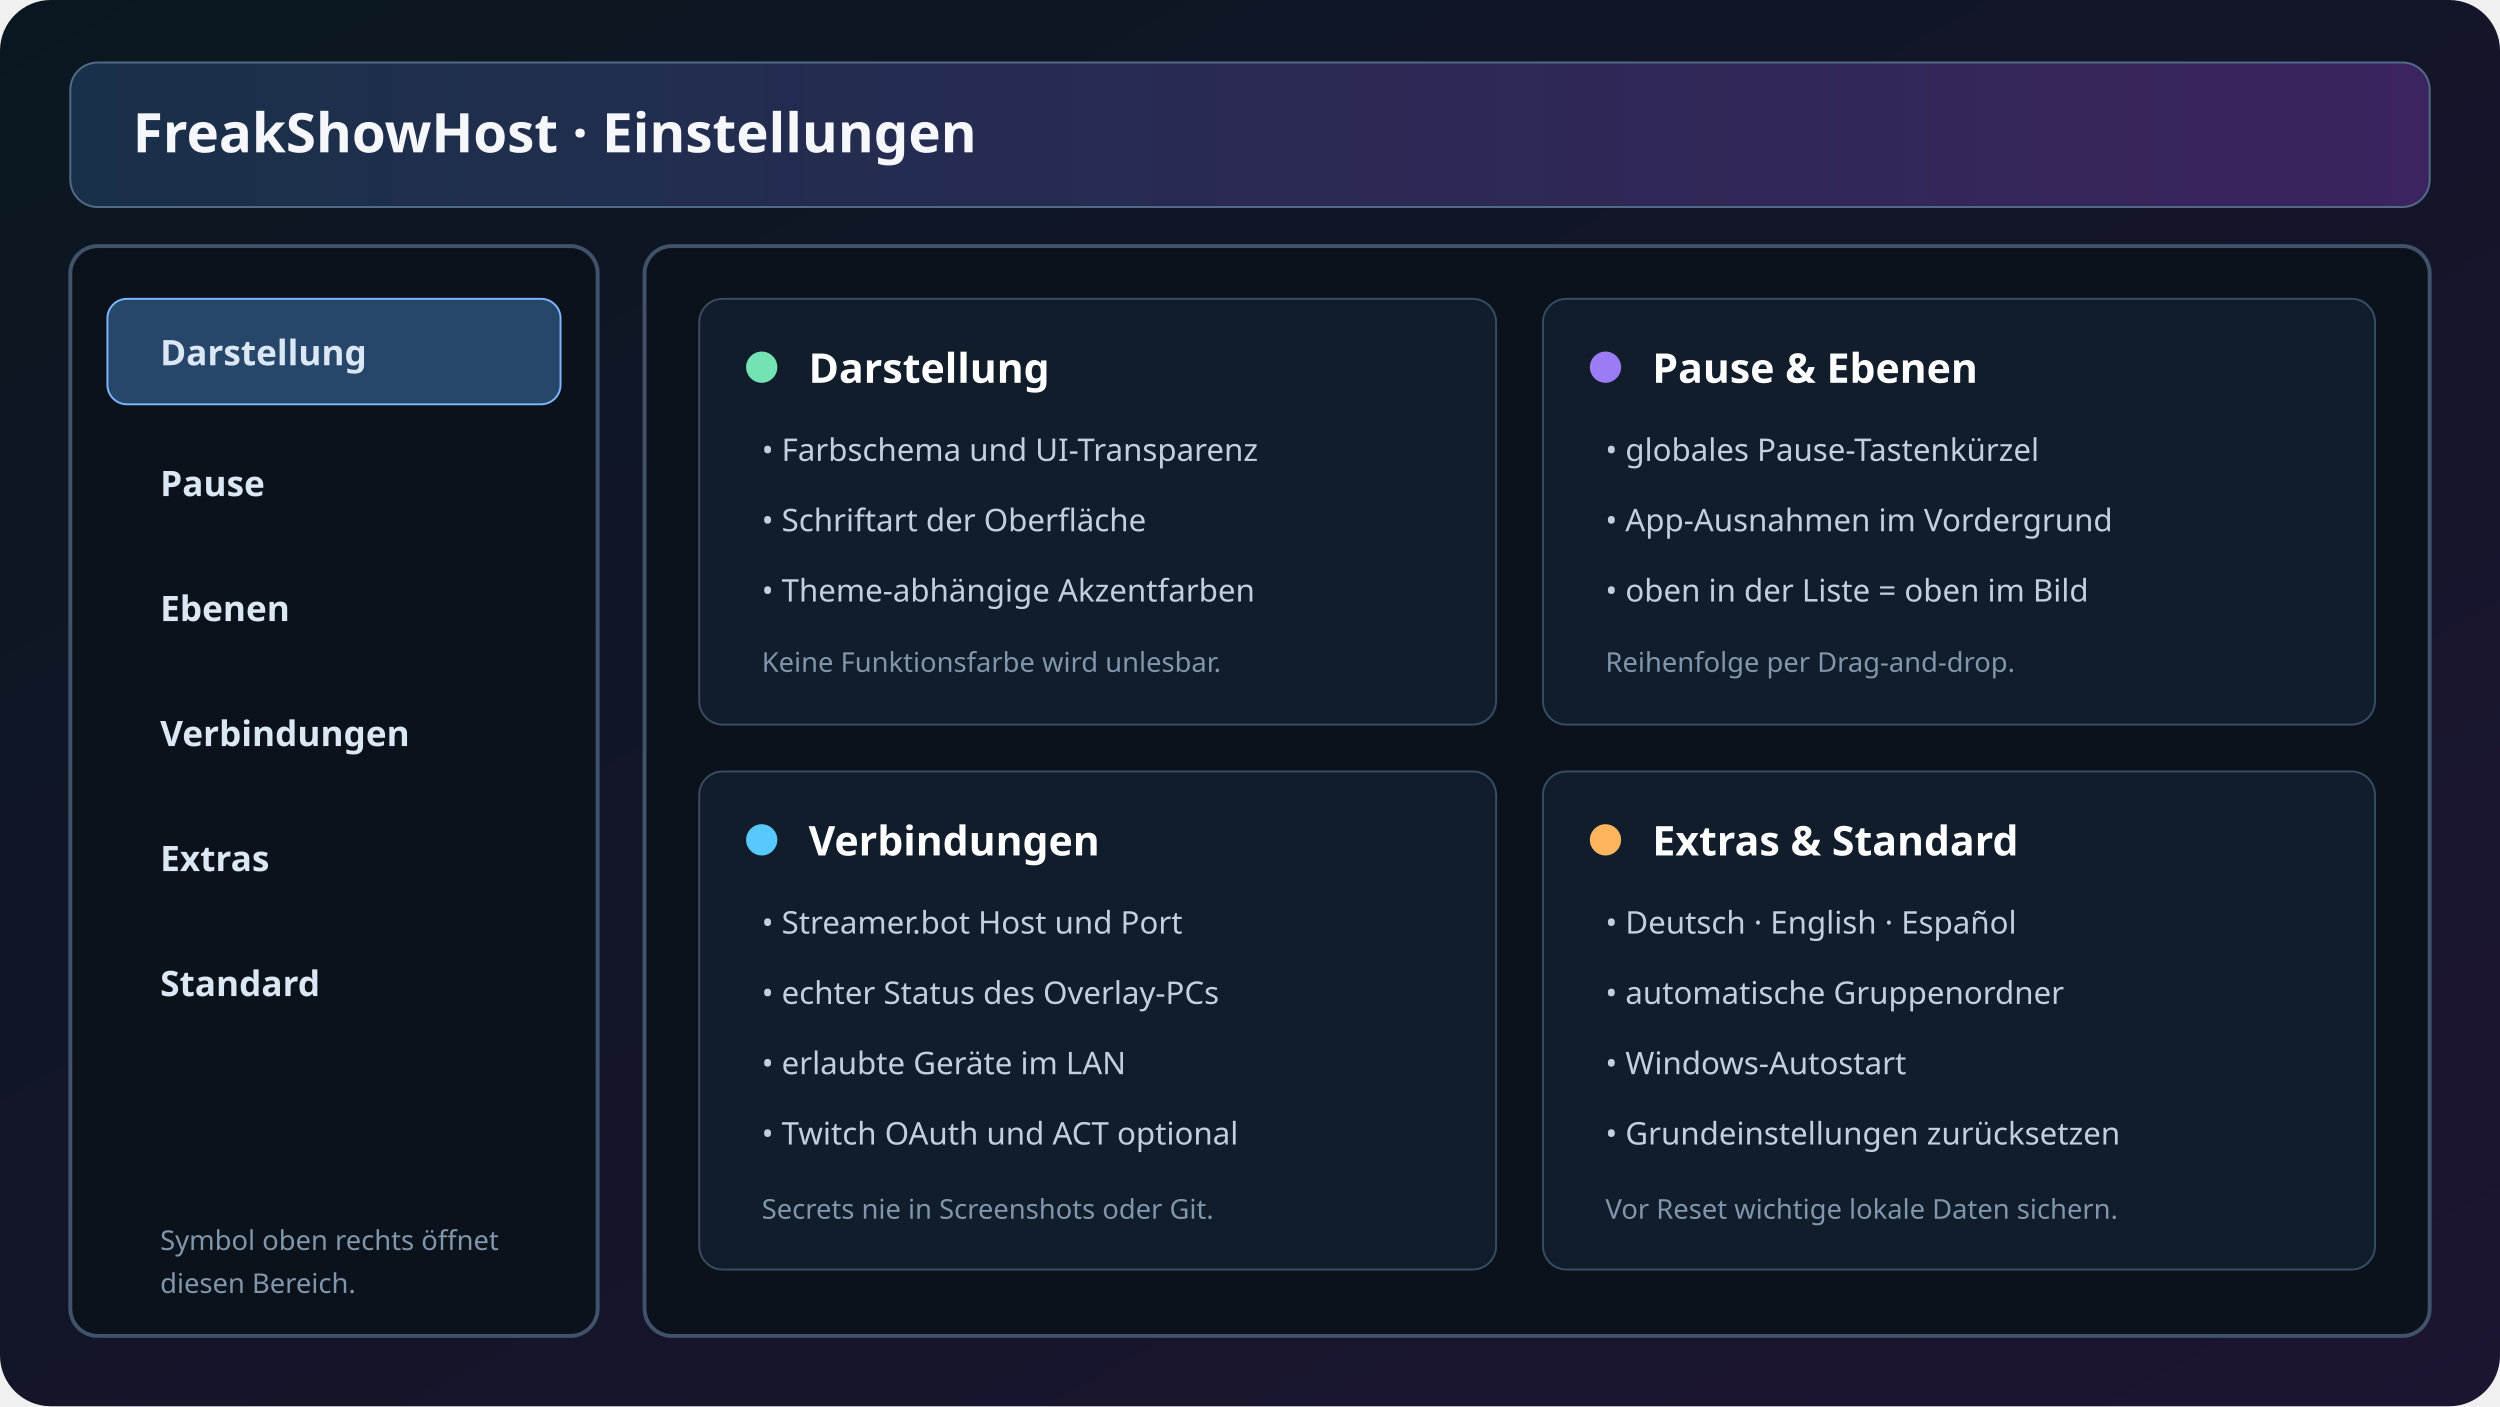
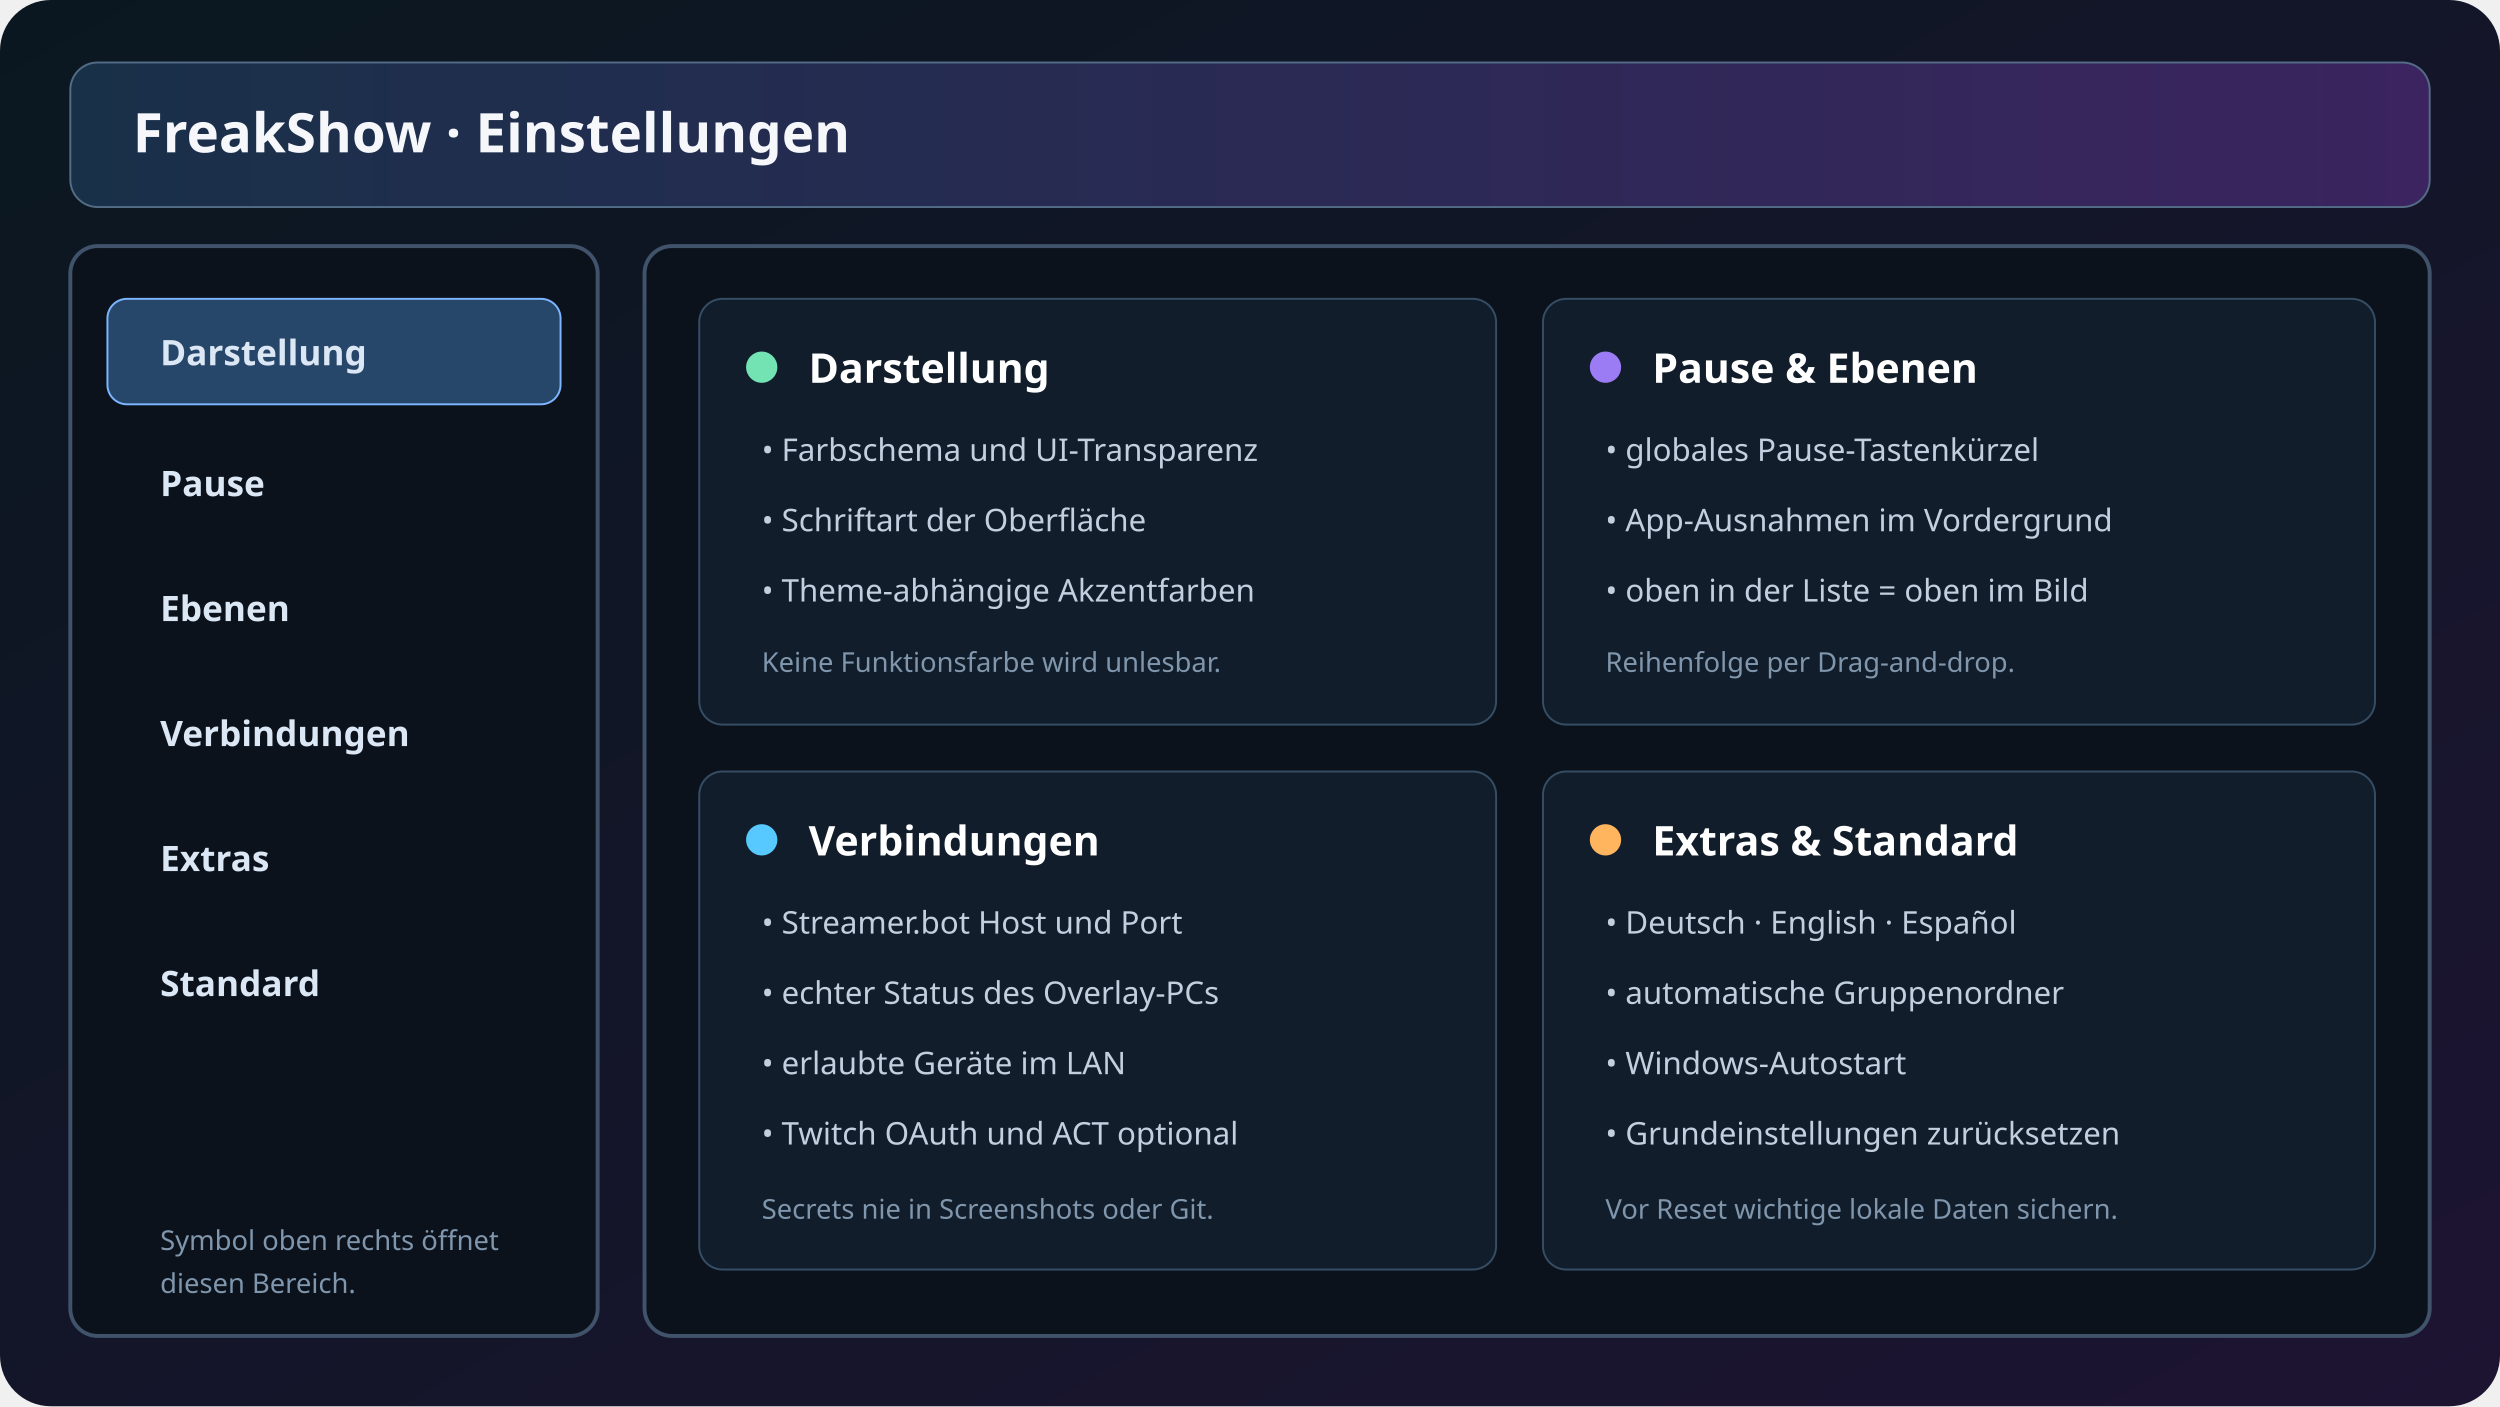
<svg xmlns="http://www.w3.org/2000/svg" width="1280" height="720" viewBox="0 0 1280 720" role="img" aria-labelledby="title desc">
  <defs>
    <linearGradient id="bg" x1="0" y1="0" x2="1" y2="1">
      <stop stop-color="#0a1720" />
      <stop offset="1" stop-color="#1d1432" />
    </linearGradient>
    <linearGradient id="head" x1="0" y1="0" x2="1" y2="0">
      <stop stop-color="#193049" />
      <stop offset="1" stop-color="#3b245f" />
    </linearGradient>
    <style>.panel{fill:#0b121c;stroke:#40536b;stroke-width:2}.active{fill:#27476a;stroke:#7db6ff}.card{fill:#111d2a;stroke:#354d65}.title{font:700 28px 'Segoe UI',sans-serif;fill:#f5f7fb}.nav{font:700 18px 'Segoe UI',sans-serif;fill:#dbe7f5}.h{font:700 21px 'Segoe UI',sans-serif;fill:#fff}.t{font:16px 'Segoe UI',sans-serif;fill:#c1cfdf}.muted{font:14px 'Segoe UI',sans-serif;fill:#8096ad}.accent{fill:#73e3b4}</style>
  </defs>
  <rect width="1280" height="720" rx="26" fill="url(#bg)" />
  <rect x="36" y="32" width="1208" height="74" rx="14" fill="url(#head)" stroke="#536c86" />
-   <text x="68" y="78" class="title">FreakShowHost · Einstellungen</text>
+   <text x="68" y="78" class="title">FreakShow · Einstellungen</text>
  <rect x="36" y="126" width="270" height="558" rx="14" class="panel" />
  <rect x="55" y="153" width="232" height="54" rx="10" class="active" />
  <text x="82" y="187" class="nav">Darstellung</text>
  <text x="82" y="254" class="nav">Pause</text>
  <text x="82" y="318" class="nav">Ebenen</text>
  <text x="82" y="382" class="nav">Verbindungen</text>
  <text x="82" y="446" class="nav">Extras</text>
  <text x="82" y="510" class="nav">Standard</text>
  <text x="82" y="640" class="muted">Symbol oben rechts öffnet</text>
  <text x="82" y="662" class="muted">diesen Bereich.</text>
  <rect x="330" y="126" width="914" height="558" rx="14" class="panel" />
  <rect x="358" y="153" width="408" height="218" rx="12" class="card" />
  <circle cx="390" cy="188" r="8" class="accent" />
  <text x="414" y="196" class="h">Darstellung</text>
  <text x="390" y="236" class="t">• Farbschema und UI-Transparenz</text>
  <text x="390" y="272" class="t">• Schriftart der Oberfläche</text>
  <text x="390" y="308" class="t">• Theme-abhängige Akzentfarben</text>
  <text x="390" y="344" class="muted">Keine Funktionsfarbe wird unlesbar.</text>
  <rect x="790" y="153" width="426" height="218" rx="12" class="card" />
  <circle cx="822" cy="188" r="8" fill="#9b7cf4" />
  <text x="846" y="196" class="h">Pause &amp; Ebenen</text>
  <text x="822" y="236" class="t">• globales Pause-Tastenkürzel</text>
  <text x="822" y="272" class="t">• App-Ausnahmen im Vordergrund</text>
  <text x="822" y="308" class="t">• oben in der Liste = oben im Bild</text>
  <text x="822" y="344" class="muted">Reihenfolge per Drag-and-drop.</text>
  <rect x="358" y="395" width="408" height="255" rx="12" class="card" />
  <circle cx="390" cy="430" r="8" fill="#58c9ff" />
  <text x="414" y="438" class="h">Verbindungen</text>
  <text x="390" y="478" class="t">• Streamer.bot Host und Port</text>
  <text x="390" y="514" class="t">• echter Status des Overlay-PCs</text>
  <text x="390" y="550" class="t">• erlaubte Geräte im LAN</text>
  <text x="390" y="586" class="t">• Twitch OAuth und ACT optional</text>
  <text x="390" y="624" class="muted">Secrets nie in Screenshots oder Git.</text>
  <rect x="790" y="395" width="426" height="255" rx="12" class="card" />
  <circle cx="822" cy="430" r="8" fill="#ffb55e" />
  <text x="846" y="438" class="h">Extras &amp; Standard</text>
  <text x="822" y="478" class="t">• Deutsch · English · Español</text>
  <text x="822" y="514" class="t">• automatische Gruppenordner</text>
  <text x="822" y="550" class="t">• Windows-Autostart</text>
  <text x="822" y="586" class="t">• Grundeinstellungen zurücksetzen</text>
  <text x="822" y="624" class="muted">Vor Reset wichtige lokale Daten sichern.</text>
</svg>
